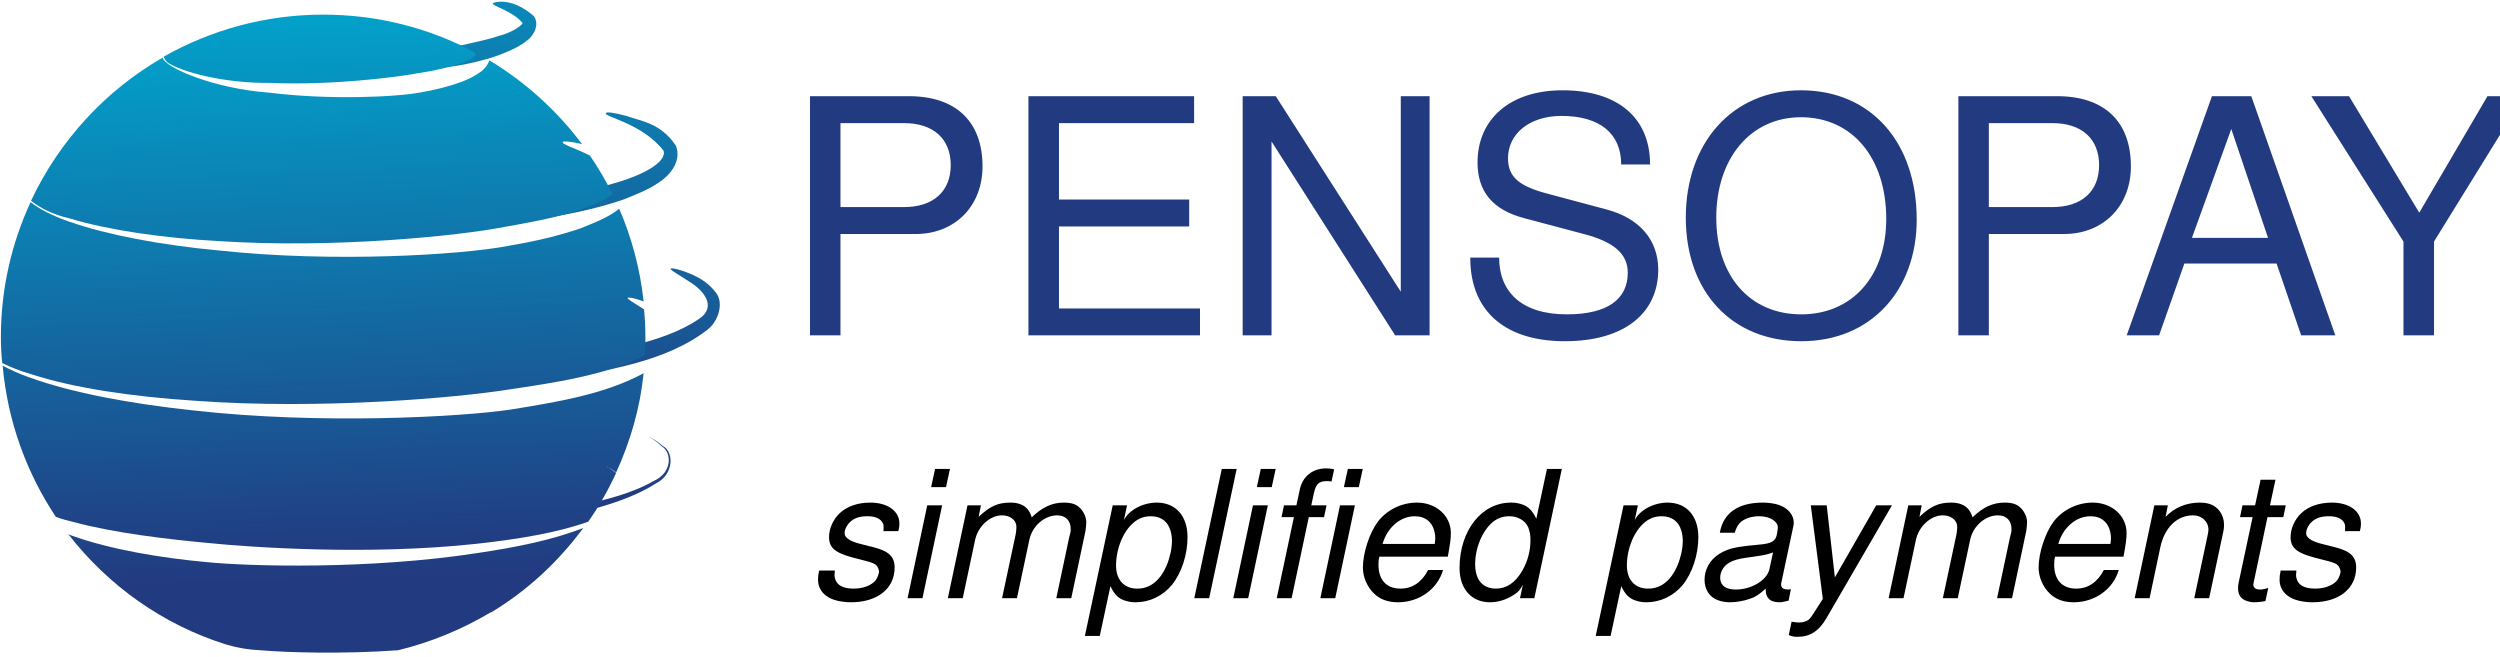
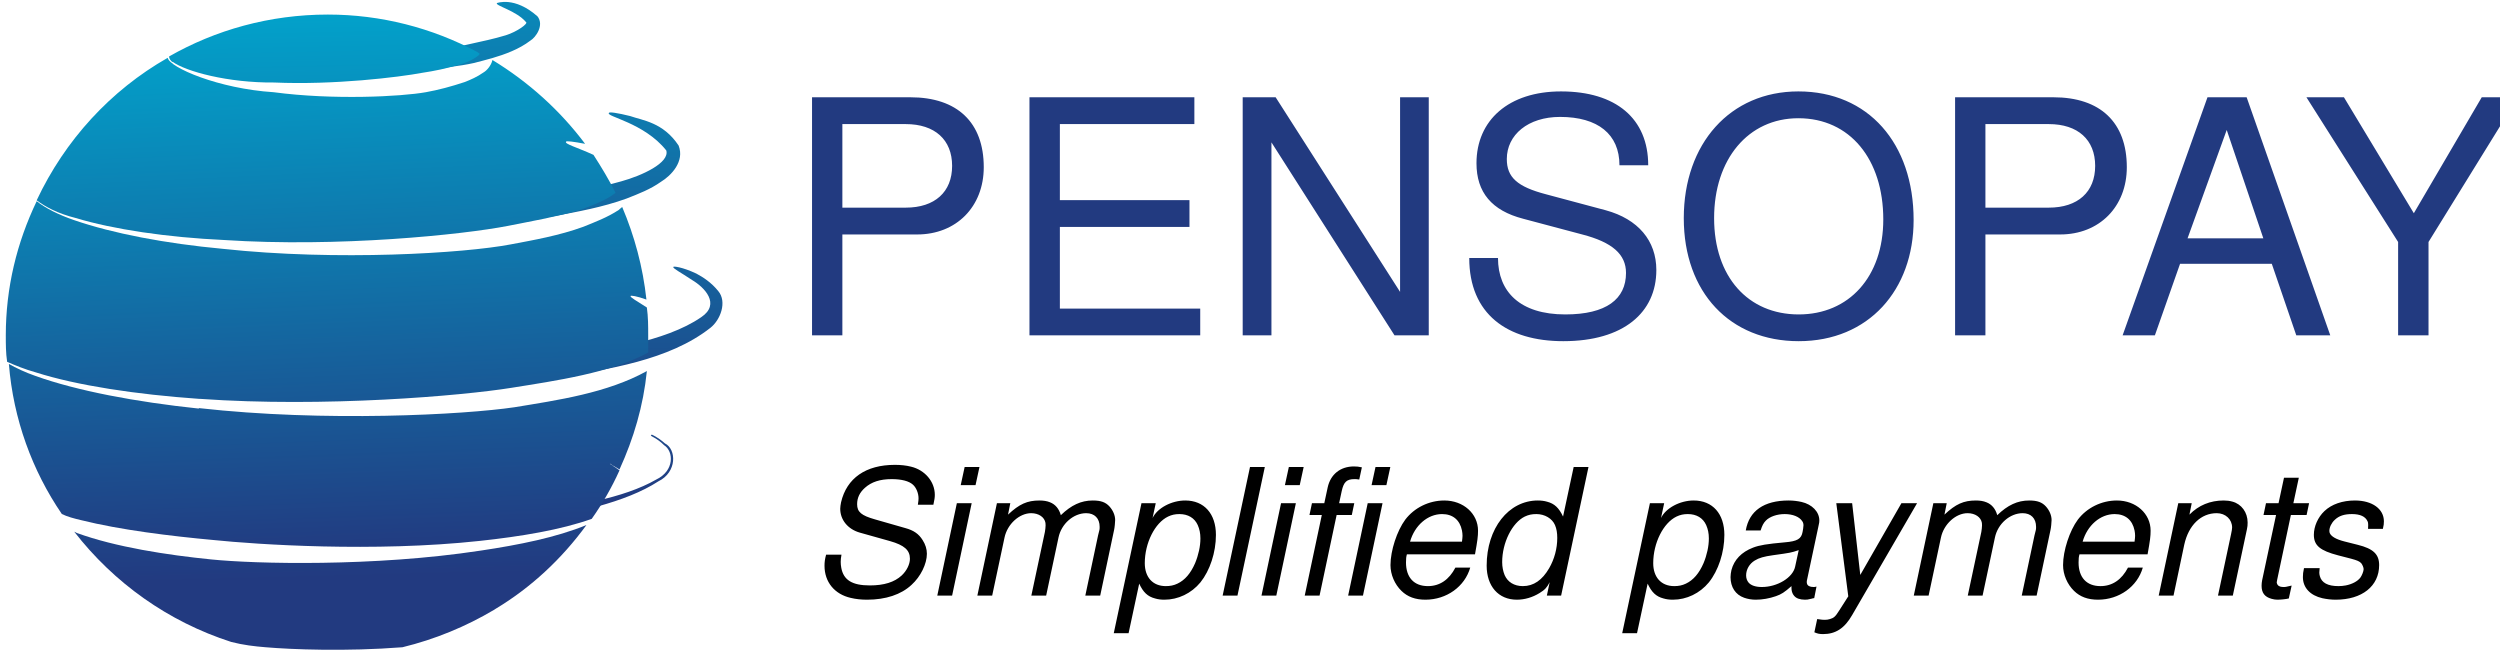
- <svg xmlns="http://www.w3.org/2000/svg" viewBox="0 0 564 148">
+ <svg xmlns="http://www.w3.org/2000/svg" width="134" height="35" viewBox="0 0 564 148">
  <defs>
-     <linearGradient x1="20.31%" y1="-265.18%" x2="63.73%" y2="167.24%" id="a">
+     <linearGradient x1="20%" y1="-265%" x2="64%" y2="167%" id="a">
      <stop stop-color="#00A8CF" offset="0%" />
      <stop stop-color="#223A80" offset="100%" />
    </linearGradient>
-     <linearGradient x1="26.93%" y1="-175.69%" x2="76.35%" y2="276.13%" id="b">
+     <linearGradient x1="27%" y1="-176%" x2="76%" y2="276%" id="b">
      <stop stop-color="#00A8CF" offset="0%" />
      <stop stop-color="#223A80" offset="100%" />
    </linearGradient>
-     <linearGradient x1="21.92%" y1="-192.34%" x2="122.23%" y2="527.77%" id="c">
+     <linearGradient x1="22%" y1="-192%" x2="122%" y2="528%" id="c">
      <stop stop-color="#00A8CF" offset="0%" />
      <stop stop-color="#223A80" offset="100%" />
    </linearGradient>
-     <linearGradient x1="4.88%" y1="-448.37%" x2="54.77%" y2="75.27%" id="d">
+     <linearGradient x1="5%" y1="-448%" x2="55%" y2="75%" id="d">
      <stop stop-color="#00A8CF" offset="0%" />
      <stop stop-color="#223A80" offset="100%" />
    </linearGradient>
-     <linearGradient x1="39.5%" y1="-46.2%" x2="114.69%" y2="707.67%" id="e">
+     <linearGradient x1="40%" y1="-46%" x2="115%" y2="708%" id="e">
      <stop stop-color="#00A8CF" offset="0%" />
      <stop stop-color="#223A80" offset="100%" />
    </linearGradient>
-     <linearGradient x1="35.09%" y1="-27.6%" x2="75.49%" y2="251.54%" id="f">
+     <linearGradient x1="35%" y1="-28%" x2="76%" y2="252%" id="f">
      <stop stop-color="#00A8CF" offset="0%" />
      <stop stop-color="#223A80" offset="100%" />
    </linearGradient>
-     <linearGradient x1="29.75%" y1="-87.44%" x2="66.2%" y2="169.43%" id="g">
+     <linearGradient x1="30%" y1="-87%" x2="66%" y2="169%" id="g">
      <stop stop-color="#00A8CF" offset="0%" />
      <stop stop-color="#223A80" offset="100%" />
    </linearGradient>
-     <linearGradient x1="25.08%" y1="-177.5%" x2="61.73%" y2="104.13%" id="h">
+     <linearGradient x1="25%" y1="-178%" x2="62%" y2="104%" id="h">
      <stop stop-color="#00A8CF" offset="0%" />
      <stop stop-color="#223A80" offset="100%" />
    </linearGradient>
-     <linearGradient x1="8.72%" y1="-373.94%" x2="54.33%" y2="41.92%" id="i">
+     <linearGradient x1="9%" y1="-374%" x2="54%" y2="42%" id="i">
      <stop stop-color="#00A8CF" offset="0%" />
      <stop stop-color="#223A80" offset="100%" />
    </linearGradient>
  </defs>
-   <g fill="none" fill-rule="evenodd">
-     <path d="M4.1 69c.1-.1 0 1.8 2.1 3.7 2 2 5.8 3.7 10.5 5.2 9.4 3 22.8 5 36.9 5.9 28.3 2.1 59.5-.7 70.7-2.5 11.1-1.7 25.2-3.7 33.3-9.3 4.5-2.9.7-6.8-2-8.4-2.7-1.8-4.5-2.7-4.3-3 .1-.2 2.1.1 5.2 1.5 1.5.7 3.4 1.8 5 3.9 1.9 2.4.5 6.5-1.8 8.3-9.4 7.4-23.3 9.4-34.8 11.3-11.6 1.9-43.1 3.6-71.5.4-14.2-1.5-27.5-4-36.9-7.4C11.7 76.9 8 75 6 72.9c-2.1-2.1-1.8-4-1.9-3.9z" fill="url(#a)" />
-     <path d="M13.9 34.8c-.8.3 2.4 5.9 11.6 8 8.6 2.6 20.8 4.3 33.7 5 25.8 1.7 54.1-1.2 64.3-3.2 5.1-.9 10.7-1.9 15.9-3.5 4.8-1.4 11.1-4.3 10.3-7.1-4.9-6.3-13.8-7.7-13-8.5.1-.3 1.9-.1 4.8.7 2.8 1.1 7.5 1.4 11 6.7 1.4 3.7-1.7 6.9-3.9 8.3-2.5 1.7-5.2 2.7-7.9 3.8-5.5 1.9-11.2 3.1-16.5 4-10.5 2-39.3 3.8-65.2 1-12.9-1.3-25.1-3.6-33.7-6.6-4.3-1.5-7.7-3.3-9.5-5.1-2.1-1.9-1.8-3.6-1.9-3.5z" fill="url(#b)" />
-     <path d="M47.5 8.5c-1.8 2 10.6 5.9 24.1 5.2 13.5 0 28.2-2.4 33.5-3.7 2.6-.6 5.5-1.2 8.1-2.1 2.6-.7 5.2-2.6 4.6-2.8-2.2-2.7-7.1-3.8-6.6-4.4.1-.1 4-1.6 9.2 2.9 1.6 2.1-.4 4.9-1.6 5.6-1.3 1.1-2.8 1.8-4.2 2.4-2.9 1.3-5.9 2.1-8.7 2.7-5.6 1.3-20.8 2.7-34.5 1.6-13.5-.4-25.8-5.5-23.9-7.4z" fill="url(#c)" />
-     <path d="M146.4 98.5c-.1.1 1.3.5 3.1 2.1 2.5 1.2 2.7 6.4-1.6 8.5-7.3 4.7-18.8 7.2-30.8 9.1-24.1 3.7-51.1 3-61 2-9.9-.9-21.6-2.8-30.4-6-4.4-1.6-8.1-3.5-10.3-5.7-2.3-2.2-1.9-4.5-1.7-4.4-.3.5 3.6 5.2 12.9 7.1 8.7 2.3 20.1 3.7 29.9 4.6 9.7 1 36.3 2.8 60.3.2 11.9-1.3 23.4-3.3 30.7-7.5 4.2-1.9 4.1-6.4 1.8-7.8-1.6-1.6-3-2.1-2.9-2.2z" fill="url(#d)" />
-     <path d="M37.8 14.1c3.1 2.1 12.6 4.7 23 4.6 13.5.6 28.3-1.2 33.6-2.2 2.7-.4 5.6-1 8.2-1.8 2.6-.6 5.3-2.4 4.7-2.6-.1-.1-.2-.3-.4-.4-10.2-5.4-21.7-8.4-34-8.4-13.1 0-25.4 3.5-36 9.5.2.5.5.9.9 1.3z" fill="url(#e)" />
-     <path d="M49.5 54.4c25.8 1.7 54.1-1.2 64.3-3.2 5.1-.9 10.7-1.9 15.9-3.5 2.9-.9 6.4-2.3 8.5-3.9-1.5-3-3.2-5.9-5.1-8.7-3.6-1.8-6.6-2.6-6.1-3.1.1-.2 1.7-.1 4.3.5-5.7-7.6-12.8-14-20.9-18.9-.4 1.2-1.4 2.3-2.1 2.7-1.4 1-2.9 1.7-4.3 2.2-3 1.1-6 1.8-8.8 2.3-5.6 1.1-20.9 1.8-34.5.1-12.5-.9-23.6-5.7-24-7.9C23.8 20.4 13.4 31.7 7 45.3c1.9 1.5 4.8 3.1 8.8 4 8.6 2.6 20.8 4.4 33.7 5.1z" fill="url(#f)" />
-     <path d="M43.9 90.4c28.3 2.1 59.5-.7 70.7-2.5 10.1-1.5 22.6-3.3 30.9-7.8.1-1.3.1-2.7.1-4.1 0-2.1-.1-4.1-.3-6.2-2.3-1.5-3.8-2.3-3.7-2.6.1-.2 1.4 0 3.6.8-.8-7.4-2.7-14.4-5.5-20.9-.3.2-.6.4-.8.6-2.5 1.7-5.2 2.7-7.9 3.8-5.5 1.9-11.2 3.1-16.5 4-10.5 2-39.3 3.8-65.2 1C36.4 55.3 24.2 53 15.6 50c-3.7-1.3-6.7-2.8-8.7-4.4C2.6 54.9.2 65.2.2 76c0 2 .1 4 .3 5.9 1.8.9 4 1.8 6.5 2.5 9.4 3.1 22.8 5.1 36.9 6z" fill="url(#g)" />
-     <path d="M43.7 92.6c-14.2-1.5-27.5-4-36.9-7.4-2.4-.8-4.5-1.8-6.2-2.7 1.1 12.5 5.4 24.2 12 34.1 1.3.5 2.8.9 4.5 1.3 8.7 2.3 20.1 3.7 29.9 4.6 9.7 1 36.3 2.8 60.3.2 9.3-1 18.4-2.5 25.4-5 2.4-3.4 4.5-7.1 6.3-11-1.3-1.1-2.2-1.4-2.2-1.5.2.1.4.2.5.3.4.2 1 .5 1.7 1.1 3.2-7 5.4-14.5 6.2-22.4-9 4.9-20.3 6.6-30 8.2-11.5 1.7-43.1 3.4-71.5.2z" fill="url(#h)" />
-     <path d="M110.9 138.1c8.1-4.9 15.1-11.4 20.7-19-6.8 2.7-15.3 4.4-24.1 5.7-24.1 3.7-51.1 3-61 2-9.9-.9-21.6-2.8-30.4-6-.3-.1-.5-.2-.7-.3 9 11.6 21.3 20.4 35.6 24.9 2.7.8 5.3 1.2 7.8 1.3 5.8.5 18.2.9 31 0 7.4-1.8 14.4-4.7 20.8-8.5" fill="url(#i)" />
-     <text fill="#223A80" font-family="Helvetica Neue" font-size="74">
-       <tspan x="176" y="75.65">PENSOPAY</tspan>
-     </text>
-     <text fill="#000" font-family="Helvetica" font-size="40" font-style="italic" font-weight="260">
-       <tspan x="182.11" y="134.95">simplified payments</tspan>
-     </text>
-   </g>
+   <path d="M4 69c.2 0 0 1.8 2.2 3.7 2 2 5.8 3.7 10.5 5.2 9.4 3 22.8 5 37 5.8 28.2 2 59.4-.7 70.6-2.5 11-1.7 25.2-3.7 33.3-9.3 4.5-3 .7-6.8-2-8.4-2.7-1.8-4.5-2.7-4.3-3 0-.2 2 0 5.2 1.5 1.5.8 3.4 2 5 4 2 2.4.5 6.5-1.8 8.3-9.4 7.4-23.3 9.4-34.8 11.3-11.7 2-43.2 3.6-71.6.4-14.2-1.5-27.5-4-37-7.4C11.8 77 8 75 6 73c-2-2.2-1.8-4-2-4z" fill="url(#a)" />
+   <path d="M14 34.8c-1 .3 2.3 6 11.5 8 8.6 2.6 20.8 4.3 33.7 5 25.8 1.7 54-1.2 64.3-3.2 5-1 10.7-2 16-3.5 4.7-1.3 11-4.2 10.2-7-5-6.3-13.8-7.7-13-8.5 0-.3 2 0 4.8.7 2.8 1 7.5 1.4 11 6.7 1.4 3.6-1.7 6.8-4 8.2-2.4 1.7-5 2.7-7.8 3.8-5.5 2-11.2 3-16.5 4-10.5 2-39.3 3.8-65.2 1-13-1.3-25-3.6-33.7-6.6-4.3-1.5-7.7-3.3-9.5-5-2-2-1.8-3.7-2-3.6z" fill="url(#b)" />
+   <path d="M47.5 8.5c-1.8 2 10.6 6 24 5.2 13.6 0 28.3-2.4 33.6-3.7 2.7-.6 5.6-1.2 8.2-2 2.6-.8 5.2-2.7 4.6-3-2.2-2.6-7-3.7-6.6-4.3 0 0 4-1.6 9.2 3 1.6 2-.4 4.8-1.6 5.5-1.3 1-2.8 1.8-4.2 2.4-3 1.3-6 2-8.7 2.7-5.7 1.3-21 2.7-34.6 1.6-13.5-.5-25.8-5.6-24-7.5z" fill="url(#c)" />
+   <path d="M146.4 98.5s1.3.5 3 2c2.6 1.3 2.8 6.5-1.5 8.6-7.4 4.8-19 7.3-31 9.2-24 3.7-51 3-61 2-9.8-1-21.5-2.8-30.3-6-4.4-1.6-8-3.5-10.3-5.7-2.3-2.2-2-4.5-1.7-4.4-.3.6 3.6 5.3 13 7.2 8.6 2.3 20 3.7 29.8 4.6 9.7 1 36.3 2.8 60.3.2 12-1.3 23.4-3.3 30.7-7.5 4.2-2 4-6.4 1.8-7.8-1.6-1.6-3-2-3-2.2z" fill="url(#d)" />
+   <path d="M37.8 14c3 2.2 12.6 4.8 23 4.7 13.5.6 28.3-1.2 33.6-2.2 2.7-.4 5.6-1 8.2-1.8 2.6-.6 5.3-2.4 4.7-2.6l-.4-.3C96.6 6.3 85 3.3 73 3.3c-13.2 0-25.5 3.5-36 9.5 0 .5.4 1 .8 1.3z" fill="url(#e)" />
+   <path d="M49.5 54.4c25.8 1.7 54-1.2 64.3-3.2 5-1 10.7-2 16-3.5 2.8-1 6.3-2.3 8.4-4-1.5-3-3.2-5.8-5-8.6-3.7-1.7-6.7-2.5-6.2-3 0-.2 1.7 0 4.3.5-5.7-7.6-12.8-14-21-19-.3 1.3-1.3 2.4-2 2.8-1.4 1-3 1.7-4.3 2.2-3 1-6 1.8-8.8 2.3-5.6 1-21 1.8-34.5 0-12.5-.8-23.6-5.6-24-7.8-13 7.4-23.3 18.7-29.7 32.3 2 1.5 4.8 3 8.8 4 8.6 2.6 20.8 4.4 33.7 5z" fill="url(#f)" />
+   <path d="M44 90.4c28.2 2 59.4-.7 70.6-2.5 10-1.6 22.6-3.4 31-8v-4c0-2 0-4-.3-6.2-2.3-1.5-3.8-2.3-3.7-2.6 0-.2 1.4 0 3.6.8-.8-7.4-2.7-14.4-5.5-21l-.8.7c-2.6 1.7-5.3 2.7-8 3.8-5.5 2-11.2 3-16.5 4-10.5 2-39.3 3.8-65.2 1-13-1.2-25-3.5-33.7-6.5C12 48.7 9 47.2 7 45.6 2.5 55 0 65.2 0 76c0 2 0 4 .3 6 1.8.8 4 1.7 6.5 2.4 9.4 3 22.8 5 37 6z" fill="url(#g)" />
+   <path d="M43.7 92.6c-14.2-1.5-27.5-4-37-7.4-2.3-.8-4.4-1.8-6-2.7 1 12.5 5.3 24.2 12 34 1.2.6 2.7 1 4.4 1.4 8.8 2.2 20.2 3.6 30 4.5 9.7 1 36.3 2.8 60.3.2 9.3-1 18.4-2.5 25.4-5 2.4-3.4 4.5-7 6.3-11l-2.2-1.5c.2 0 .4.2.5.3l1.7 1c3.2-7 5.4-14.4 6.2-22.3-9 5-20.3 6.6-30 8.2-11.5 1.7-43 3.4-71.5.2z" fill="url(#h)" />
+   <path d="M111 138c8-4.8 15-11.3 20.6-19-6.8 2.8-15.3 4.5-24 5.8-24.2 3.7-51.2 3-61 2-10-1-21.7-2.8-30.5-6l-.6-.3c9 11.6 21.3 20.4 35.6 25 2.7.7 5.3 1 7.8 1.2 5.8.5 18.2 1 31 0 7.4-1.8 14.4-4.7 20.8-8.5" fill="url(#i)" />
+   <text fill="#223A80" x="176" y="76" font-family="Helvetica Neue" font-size="74">PENSOPAY</text>
+   <text fill="#000" x="182" y="135" font-family="Helvetica" font-size="40" font-style="italic" font-weight="300">Simplified payments</text>
</svg>
